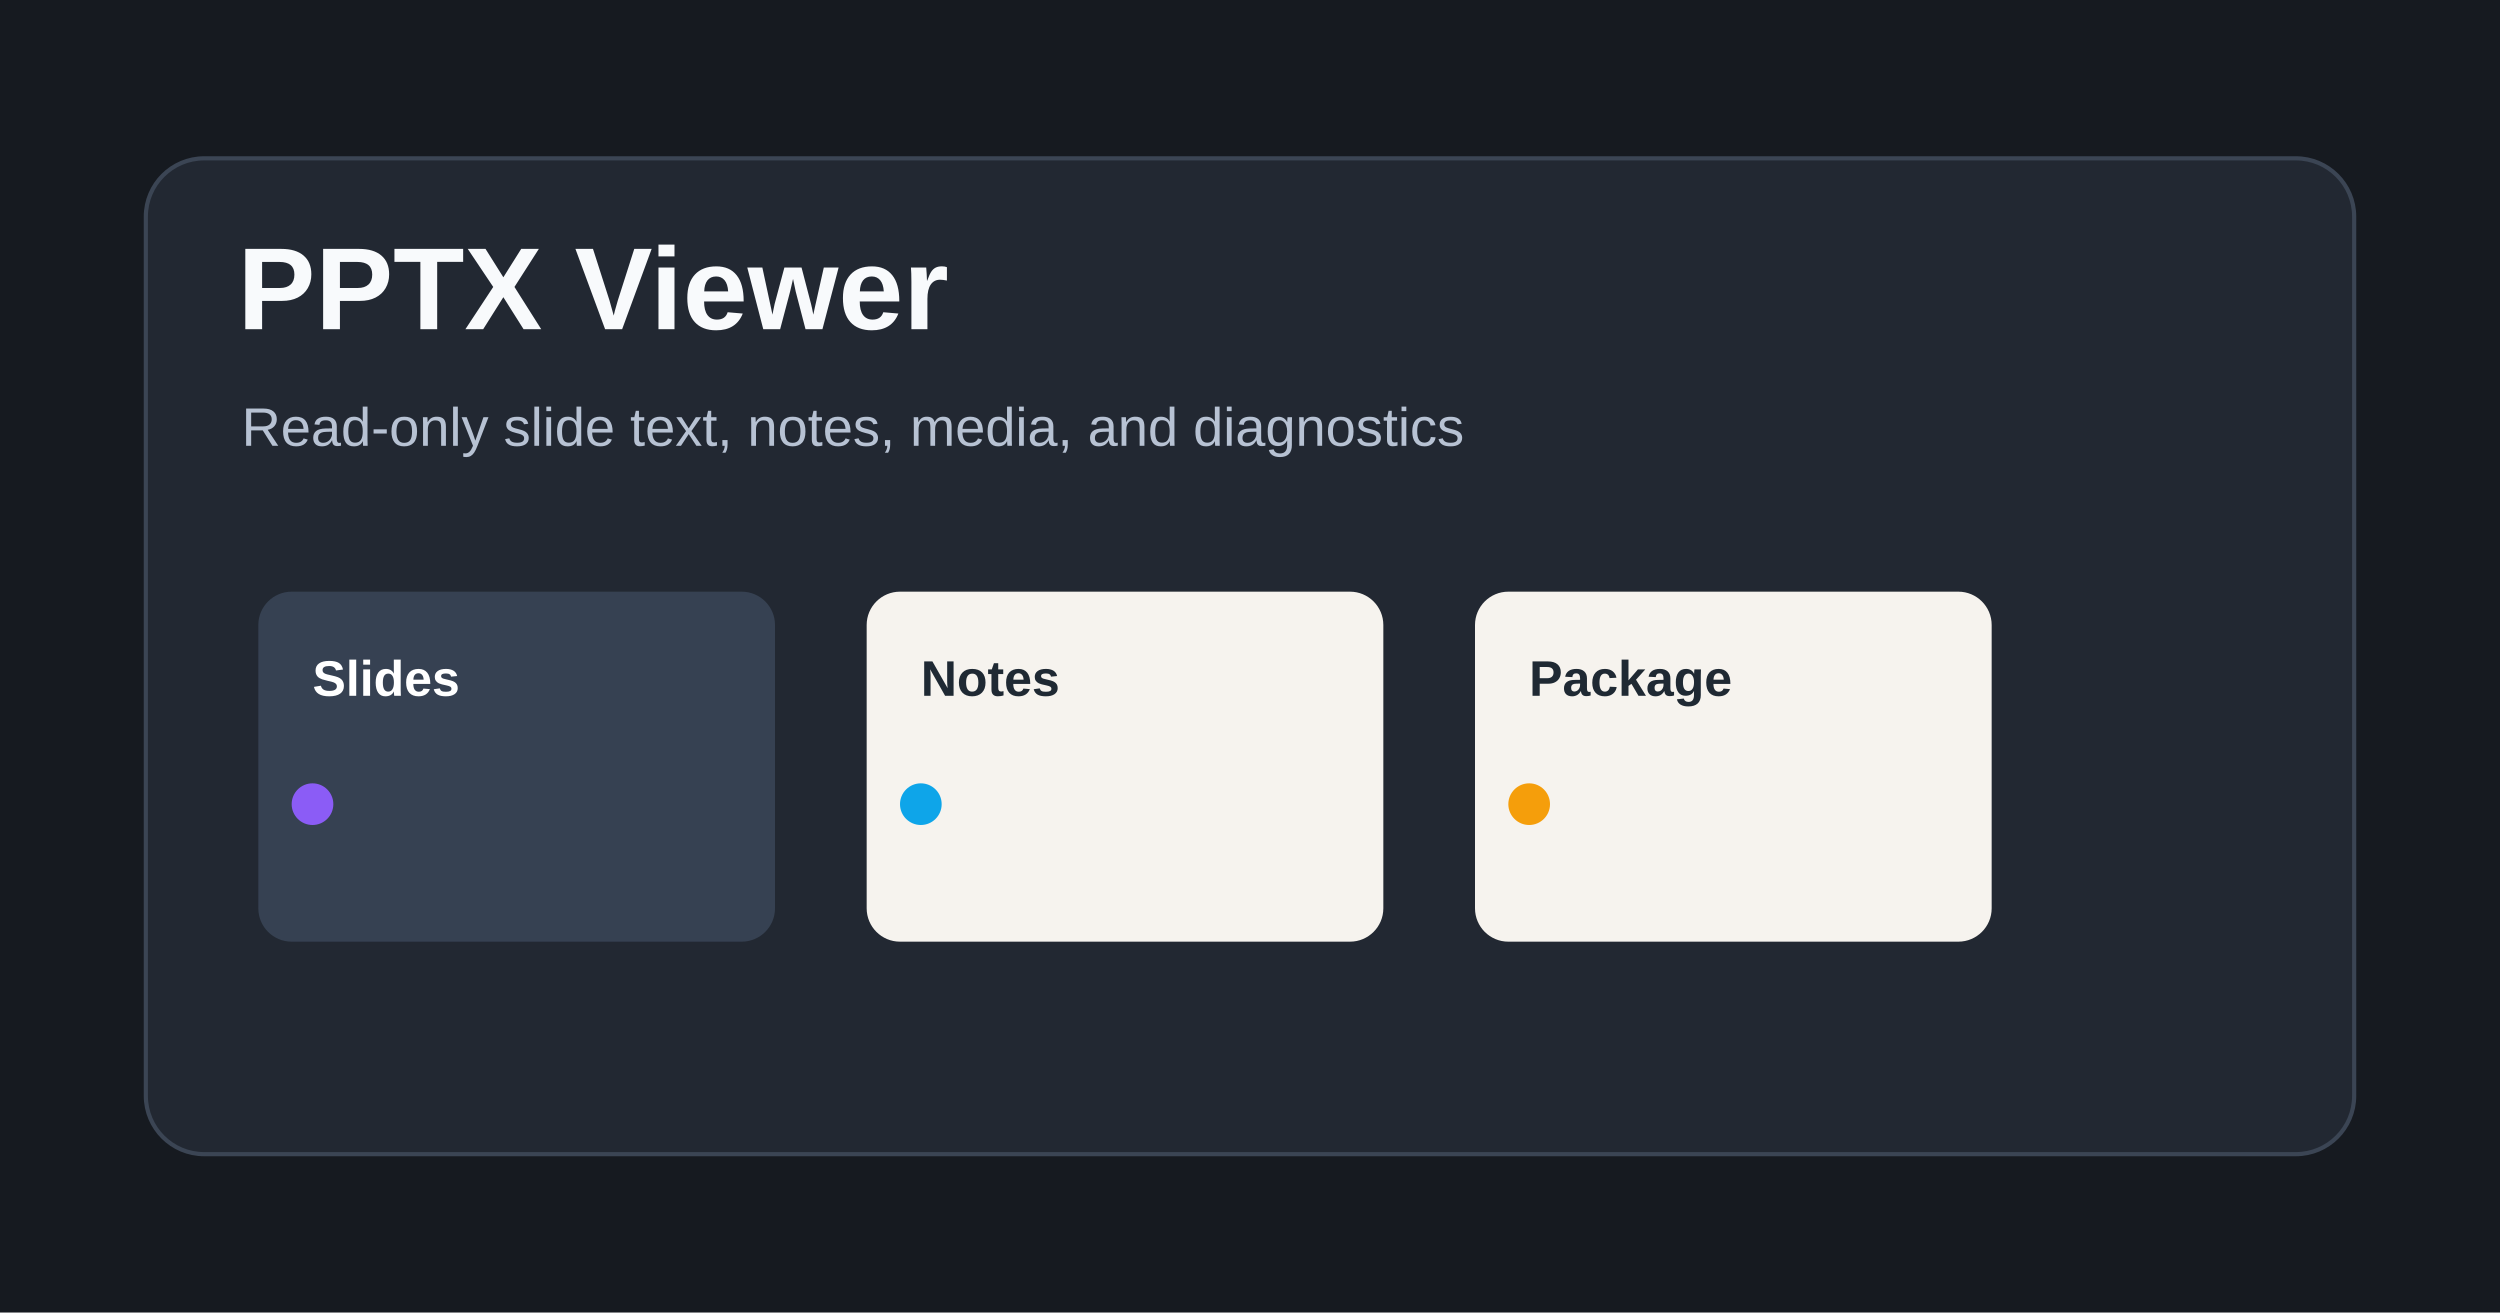
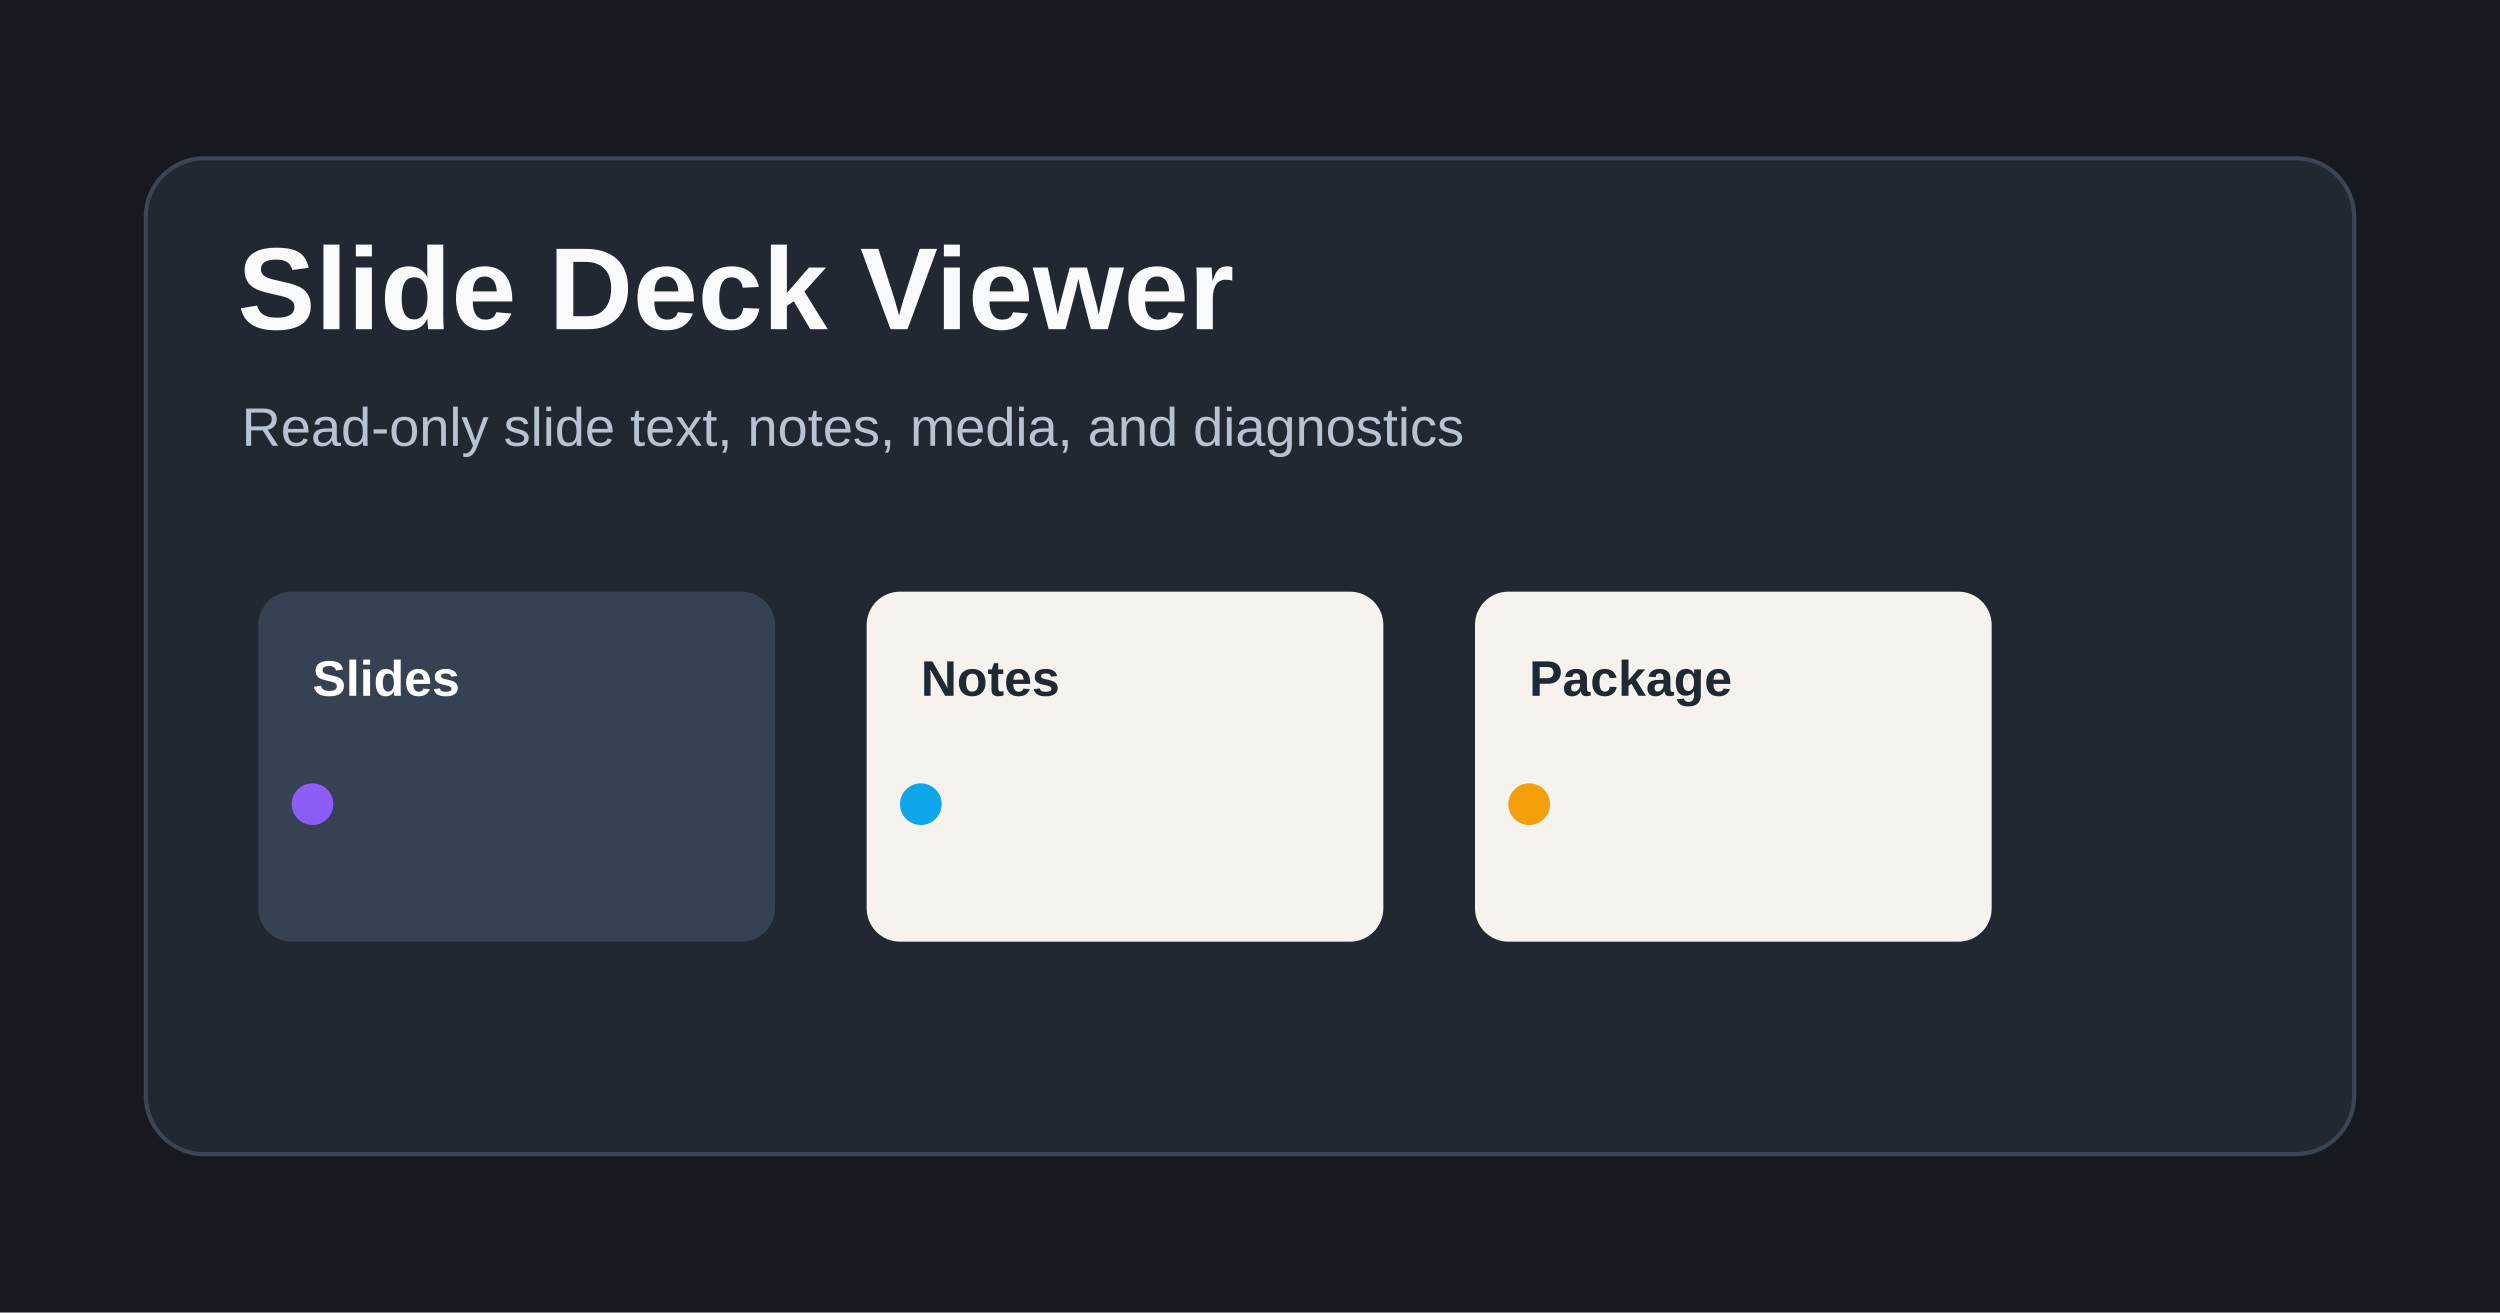
<svg xmlns="http://www.w3.org/2000/svg" width="1200" height="630" viewBox="0 0 1200 630" role="img" aria-labelledby="title desc">
  <rect width="1200" height="630" fill="#161a20" />
  <rect x="70" y="76" width="1060" height="478" rx="28" fill="#222832" stroke="#3b4554" stroke-width="2" />
-   <text x="114" y="158" fill="#f8fafc" font-family="Arial" font-size="56" font-weight="800">PPTX Viewer</text>
+   <text x="114" y="158" fill="#f8fafc" font-family="Arial" font-size="56" font-weight="800">Slide Deck Viewer</text>
  <text x="116" y="214" fill="#b7c2d3" font-family="Arial" font-size="26">Read-only slide text, notes, media, and diagnostics</text>
  <rect x="124" y="284" width="248" height="168" rx="16" fill="#364152" />
  <rect x="416" y="284" width="248" height="168" rx="16" fill="#f6f3ee" />
  <rect x="708" y="284" width="248" height="168" rx="16" fill="#f6f3ee" />
  <text x="150" y="334" fill="#ffffff" font-family="Arial" font-size="24" font-weight="700">Slides</text>
  <text x="442" y="334" fill="#1f2933" font-family="Arial" font-size="24" font-weight="700">Notes</text>
  <text x="734" y="334" fill="#1f2933" font-family="Arial" font-size="24" font-weight="700">Package</text>
  <circle cx="150" cy="386" r="10" fill="#8b5cf6" />
  <circle cx="442" cy="386" r="10" fill="#0ea5e9" />
  <circle cx="734" cy="386" r="10" fill="#f59e0b" />
</svg>
